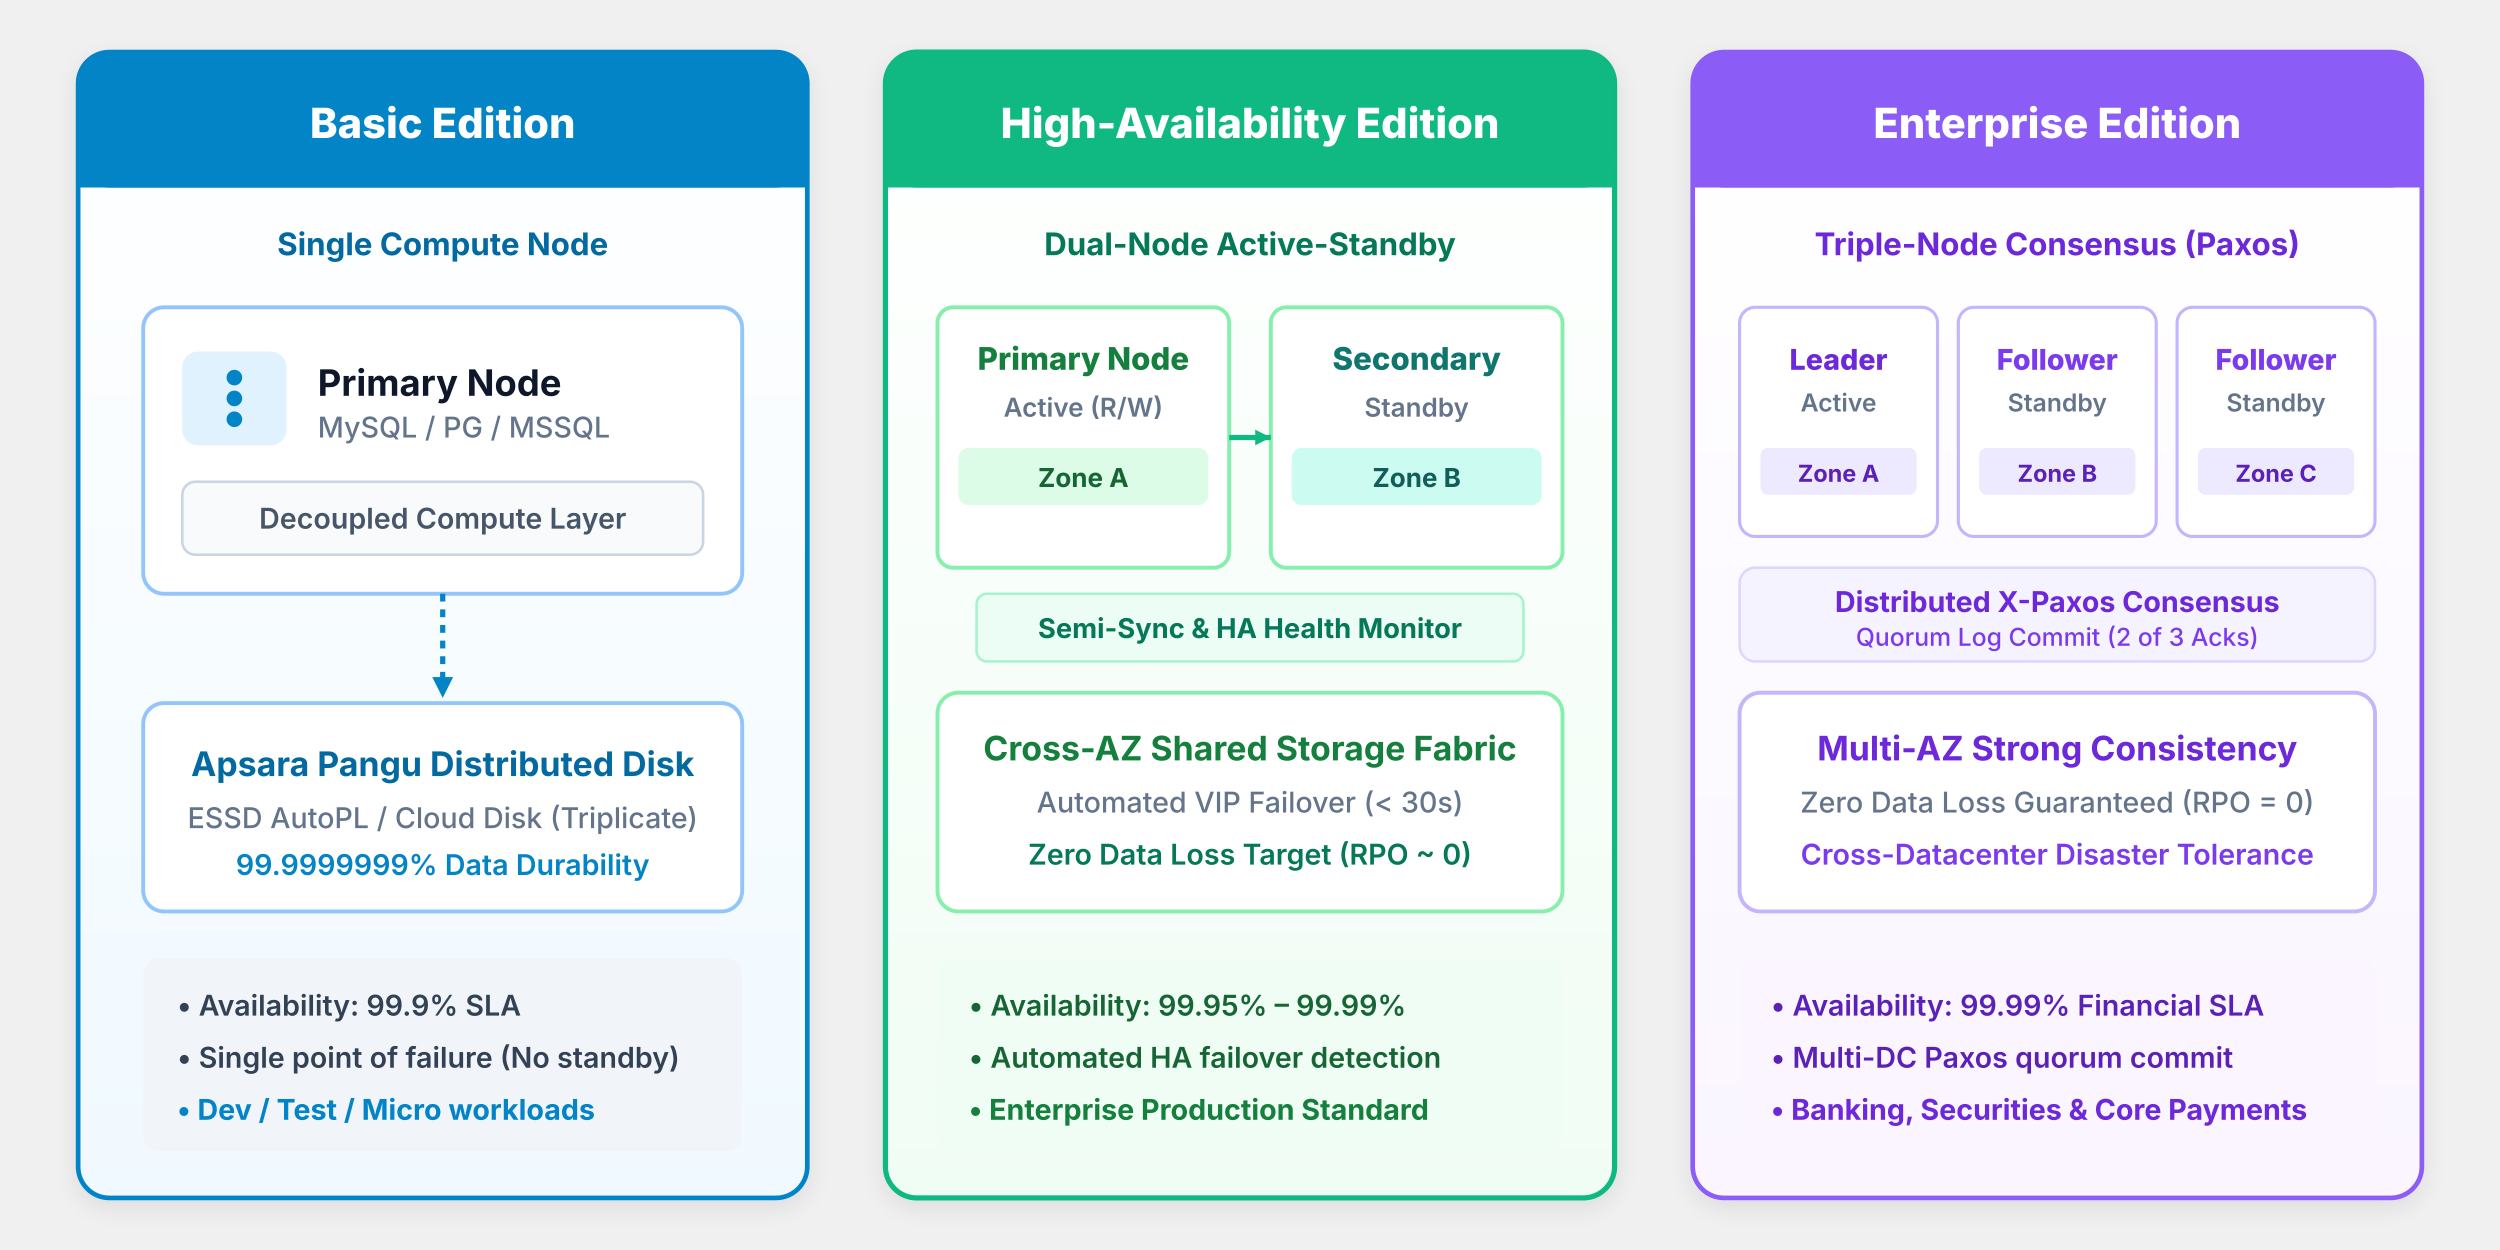
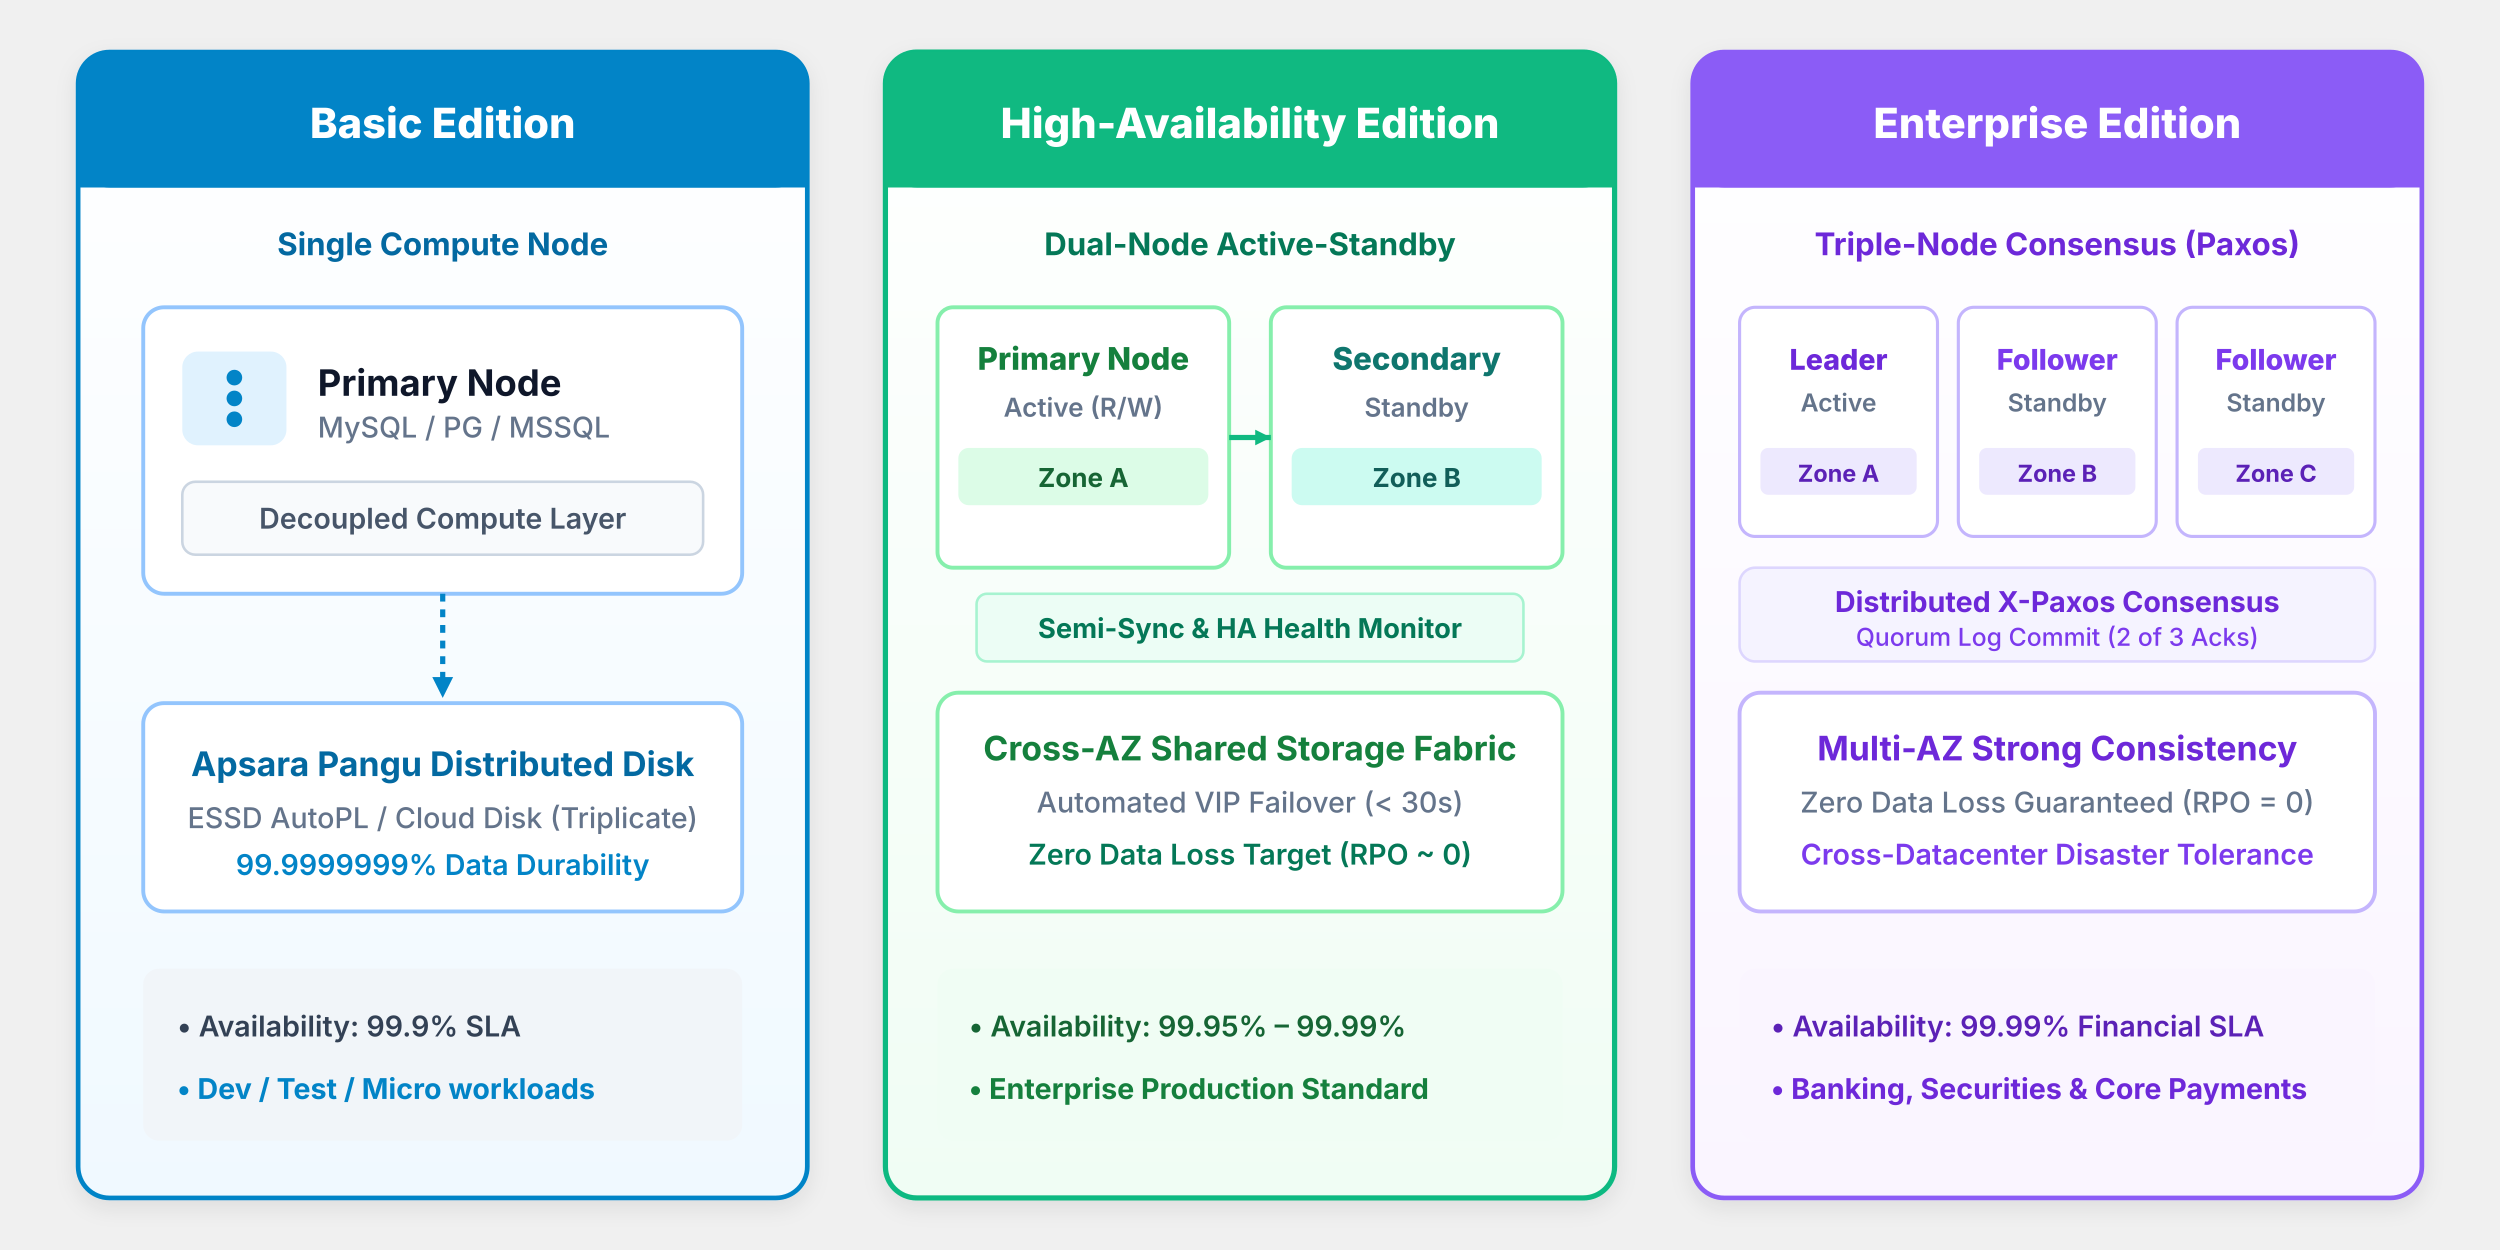
<svg xmlns="http://www.w3.org/2000/svg" viewBox="0 0 960 480" width="100%" height="100%">
  <defs>
    <filter id="shadow" x="-5%" y="-5%" width="110%" height="110%" filterUnits="userSpaceOnUse">
      <feDropShadow dx="0" dy="3" stdDeviation="4" flood-color="#0f172a" flood-opacity="0.08" />
    </filter>
    <linearGradient id="primary-grad" x1="0" y1="0" x2="0" y2="1">
      <stop offset="0%" stop-color="#ffffff" />
      <stop offset="100%" stop-color="#f0f9ff" />
    </linearGradient>
    <linearGradient id="ha-grad" x1="0" y1="0" x2="0" y2="1">
      <stop offset="0%" stop-color="#ffffff" />
      <stop offset="100%" stop-color="#f0fdf4" />
    </linearGradient>
    <linearGradient id="ent-grad" x1="0" y1="0" x2="0" y2="1">
      <stop offset="0%" stop-color="#ffffff" />
      <stop offset="100%" stop-color="#faf5ff" />
    </linearGradient>
  </defs>
  <g transform="translate(30, 20)">
    <rect width="280" height="440" rx="12" fill="url(#primary-grad)" stroke="#0284c7" stroke-width="1.8" filter="url(#shadow)" />
    <rect x="0" y="0" width="280" height="52" rx="12" fill="#0284c7" />
    <rect x="0" y="40" width="280" height="12" fill="#0284c7" />
    <text x="140" y="33" text-anchor="middle" font-family="system-ui, -apple-system, sans-serif" font-size="16" font-weight="800" fill="#ffffff">Basic Edition</text>
    <text x="140" y="78" text-anchor="middle" font-family="system-ui, -apple-system, sans-serif" font-size="12" font-weight="700" fill="#0369a1">Single Compute Node</text>
    <rect x="25" y="98" width="230" height="110" rx="8" fill="#ffffff" stroke="#93c5fd" stroke-width="1.5" />
    <rect x="40" y="115" width="40" height="36" rx="6" fill="#e0f2fe" />
    <circle cx="60" cy="125" r="3" fill="#0284c7" />
    <circle cx="60" cy="133" r="3" fill="#0284c7" />
    <circle cx="60" cy="141" r="3" fill="#0284c7" />
    <text x="92" y="132" font-family="system-ui, -apple-system, sans-serif" font-size="14" font-weight="700" fill="#0f172a">Primary Node</text>
    <text x="92" y="148" font-family="system-ui, -apple-system, sans-serif" font-size="11" font-weight="500" fill="#64748b">MySQL / PG / MSSQL</text>
    <rect x="40" y="165" width="200" height="28" rx="5" fill="#f8fafc" stroke="#cbd5e1" stroke-width="1" />
    <text x="140" y="183" text-anchor="middle" font-family="system-ui, -apple-system, sans-serif" font-size="11" font-weight="600" fill="#475569">Decoupled Compute Layer</text>
    <line x1="140" y1="208" x2="140" y2="242" stroke="#0284c7" stroke-width="2" stroke-dasharray="3 3" />
    <polygon points="140,248 136,240 144,240" fill="#0284c7" />
    <rect x="25" y="250" width="230" height="80" rx="8" fill="#ffffff" stroke="#93c5fd" stroke-width="1.5" />
    <text x="140" y="278" text-anchor="middle" font-family="system-ui, -apple-system, sans-serif" font-size="13" font-weight="700" fill="#0369a1">Apsara Pangu Distributed Disk</text>
    <text x="140" y="298" text-anchor="middle" font-family="system-ui, -apple-system, sans-serif" font-size="11" font-weight="500" fill="#64748b">ESSD AutoPL / Cloud Disk (Triplicate)</text>
    <text x="140" y="316" text-anchor="middle" font-family="system-ui, -apple-system, sans-serif" font-size="11" font-weight="600" fill="#0284c7">99.9999999% Data Durability</text>
-     <rect x="25" y="348" width="230" height="74" rx="6" fill="#f1f5f9" />
-     <text x="38" y="370" font-family="system-ui, -apple-system, sans-serif" font-size="11" font-weight="600" fill="#334155">• Availability: 99.9% SLA</text>
-     <text x="38" y="390" font-family="system-ui, -apple-system, sans-serif" font-size="11" font-weight="600" fill="#334155">• Single point of failure (No standby)</text>
-     <text x="38" y="410" font-family="system-ui, -apple-system, sans-serif" font-size="11" font-weight="700" fill="#0284c7">• Dev / Test / Micro workloads</text>
+     <rect x="25" y="352" width="230" height="66" rx="6" fill="#f1f5f9" />
+     <text x="38" y="378" font-family="system-ui, -apple-system, sans-serif" font-size="11" font-weight="600" fill="#334155">• Availability: 99.9% SLA</text>
+     <text x="38" y="402" font-family="system-ui, -apple-system, sans-serif" font-size="11" font-weight="700" fill="#0284c7">• Dev / Test / Micro workloads</text>
  </g>
  <g transform="translate(340, 20)">
    <rect width="280" height="440" rx="12" fill="url(#ha-grad)" stroke="#10b981" stroke-width="2" filter="url(#shadow)" />
    <rect x="0" y="0" width="280" height="52" rx="12" fill="#10b981" />
    <rect x="0" y="40" width="280" height="12" fill="#10b981" />
    <text x="140" y="33" text-anchor="middle" font-family="system-ui, -apple-system, sans-serif" font-size="16" font-weight="800" fill="#ffffff">High-Availability Edition</text>
    <text x="140" y="78" text-anchor="middle" font-family="system-ui, -apple-system, sans-serif" font-size="12" font-weight="700" fill="#047857">Dual-Node Active-Standby</text>
    <rect x="20" y="98" width="112" height="100" rx="6" fill="#ffffff" stroke="#86efac" stroke-width="1.5" />
    <text x="76" y="122" text-anchor="middle" font-family="system-ui, -apple-system, sans-serif" font-size="12" font-weight="800" fill="#15803d">Primary Node</text>
    <text x="76" y="140" text-anchor="middle" font-family="system-ui, -apple-system, sans-serif" font-size="10" font-weight="600" fill="#64748b">Active (R/W)</text>
    <rect x="28" y="152" width="96" height="22" rx="4" fill="#dcfce7" />
    <text x="76" y="167" text-anchor="middle" font-family="system-ui, -apple-system, sans-serif" font-size="10" font-weight="700" fill="#166534">Zone A</text>
    <rect x="148" y="98" width="112" height="100" rx="6" fill="#ffffff" stroke="#86efac" stroke-width="1.5" />
    <text x="204" y="122" text-anchor="middle" font-family="system-ui, -apple-system, sans-serif" font-size="12" font-weight="800" fill="#0f766e">Secondary</text>
    <text x="204" y="140" text-anchor="middle" font-family="system-ui, -apple-system, sans-serif" font-size="10" font-weight="600" fill="#64748b">Standby</text>
    <rect x="156" y="152" width="96" height="22" rx="4" fill="#ccfbf1" />
    <text x="204" y="167" text-anchor="middle" font-family="system-ui, -apple-system, sans-serif" font-size="10" font-weight="700" fill="#115e59">Zone B</text>
    <path d="M 132 148 L 148 148" stroke="#10b981" stroke-width="2" />
    <polygon points="148,148 142,145 142,151" fill="#10b981" />
    <rect x="35" y="208" width="210" height="26" rx="4" fill="#ecfdf5" stroke="#a7f3d0" stroke-width="1" />
    <text x="140" y="225" text-anchor="middle" font-family="system-ui, -apple-system, sans-serif" font-size="10.5" font-weight="700" fill="#047857">Semi-Sync &amp; HA Health Monitor</text>
    <rect x="20" y="246" width="240" height="84" rx="8" fill="#ffffff" stroke="#86efac" stroke-width="1.5" />
    <text x="140" y="272" text-anchor="middle" font-family="system-ui, -apple-system, sans-serif" font-size="13" font-weight="700" fill="#15803d">Cross-AZ Shared Storage Fabric</text>
    <text x="140" y="292" text-anchor="middle" font-family="system-ui, -apple-system, sans-serif" font-size="11" font-weight="500" fill="#64748b">Automated VIP Failover (&lt; 30s)</text>
    <text x="140" y="312" text-anchor="middle" font-family="system-ui, -apple-system, sans-serif" font-size="11" font-weight="600" fill="#047857">Zero Data Loss Target (RPO ~ 0)</text>
-     <rect x="20" y="348" width="240" height="74" rx="6" fill="#f0fdf4" />
-     <text x="32" y="370" font-family="system-ui, -apple-system, sans-serif" font-size="11" font-weight="600" fill="#166534">• Availability: 99.95% – 99.99%</text>
-     <text x="32" y="390" font-family="system-ui, -apple-system, sans-serif" font-size="11" font-weight="600" fill="#166534">• Automated HA failover detection</text>
-     <text x="32" y="410" font-family="system-ui, -apple-system, sans-serif" font-size="11" font-weight="700" fill="#15803d">• Enterprise Production Standard</text>
+     <rect x="20" y="352" width="240" height="66" rx="6" fill="#f0fdf4" />
+     <text x="32" y="378" font-family="system-ui, -apple-system, sans-serif" font-size="11" font-weight="600" fill="#166534">• Availability: 99.95% – 99.99%</text>
+     <text x="32" y="402" font-family="system-ui, -apple-system, sans-serif" font-size="11" font-weight="700" fill="#15803d">• Enterprise Production Standard</text>
  </g>
  <g transform="translate(650, 20)">
    <rect width="280" height="440" rx="12" fill="url(#ent-grad)" stroke="#8b5cf6" stroke-width="1.8" filter="url(#shadow)" />
    <rect x="0" y="0" width="280" height="52" rx="12" fill="#8b5cf6" />
    <rect x="0" y="40" width="280" height="12" fill="#8b5cf6" />
    <text x="140" y="33" text-anchor="middle" font-family="system-ui, -apple-system, sans-serif" font-size="16" font-weight="800" fill="#ffffff">Enterprise Edition</text>
    <text x="140" y="78" text-anchor="middle" font-family="system-ui, -apple-system, sans-serif" font-size="12" font-weight="700" fill="#6d28d9">Triple-Node Consensus (Paxos)</text>
    <g transform="translate(18, 98)">
      <rect x="0" y="0" width="76" height="88" rx="6" fill="#ffffff" stroke="#c4b5fd" stroke-width="1.2" />
      <text x="38" y="24" text-anchor="middle" font-family="system-ui, -apple-system, sans-serif" font-size="11" font-weight="800" fill="#6d28d9">Leader</text>
      <text x="38" y="40" text-anchor="middle" font-family="system-ui, -apple-system, sans-serif" font-size="9.5" font-weight="600" fill="#64748b">Active</text>
      <rect x="8" y="54" width="60" height="18" rx="3" fill="#ede9fe" />
      <text x="38" y="67" text-anchor="middle" font-family="system-ui, -apple-system, sans-serif" font-size="9" font-weight="700" fill="#5b21b6">Zone A</text>
    </g>
    <g transform="translate(102, 98)">
      <rect x="0" y="0" width="76" height="88" rx="6" fill="#ffffff" stroke="#c4b5fd" stroke-width="1.2" />
      <text x="38" y="24" text-anchor="middle" font-family="system-ui, -apple-system, sans-serif" font-size="11" font-weight="800" fill="#7c3aed">Follower</text>
      <text x="38" y="40" text-anchor="middle" font-family="system-ui, -apple-system, sans-serif" font-size="9.5" font-weight="600" fill="#64748b">Standby</text>
      <rect x="8" y="54" width="60" height="18" rx="3" fill="#ede9fe" />
      <text x="38" y="67" text-anchor="middle" font-family="system-ui, -apple-system, sans-serif" font-size="9" font-weight="700" fill="#5b21b6">Zone B</text>
    </g>
    <g transform="translate(186, 98)">
      <rect x="0" y="0" width="76" height="88" rx="6" fill="#ffffff" stroke="#c4b5fd" stroke-width="1.2" />
      <text x="38" y="24" text-anchor="middle" font-family="system-ui, -apple-system, sans-serif" font-size="11" font-weight="800" fill="#7c3aed">Follower</text>
      <text x="38" y="40" text-anchor="middle" font-family="system-ui, -apple-system, sans-serif" font-size="9.5" font-weight="600" fill="#64748b">Standby</text>
      <rect x="8" y="54" width="60" height="18" rx="3" fill="#ede9fe" />
      <text x="38" y="67" text-anchor="middle" font-family="system-ui, -apple-system, sans-serif" font-size="9" font-weight="700" fill="#5b21b6">Zone C</text>
    </g>
    <rect x="18" y="198" width="244" height="36" rx="6" fill="#f5f3ff" stroke="#ddd6fe" stroke-width="1" />
    <text x="140" y="215" text-anchor="middle" font-family="system-ui, -apple-system, sans-serif" font-size="11" font-weight="700" fill="#6d28d9">Distributed X-Paxos Consensus</text>
    <text x="140" y="228" text-anchor="middle" font-family="system-ui, -apple-system, sans-serif" font-size="9.5" font-weight="500" fill="#7c3aed">Quorum Log Commit (2 of 3 Acks)</text>
    <rect x="18" y="246" width="244" height="84" rx="8" fill="#ffffff" stroke="#c4b5fd" stroke-width="1.5" />
    <text x="140" y="272" text-anchor="middle" font-family="system-ui, -apple-system, sans-serif" font-size="13" font-weight="700" fill="#6d28d9">Multi-AZ Strong Consistency</text>
    <text x="140" y="292" text-anchor="middle" font-family="system-ui, -apple-system, sans-serif" font-size="11" font-weight="500" fill="#64748b">Zero Data Loss Guaranteed (RPO = 0)</text>
    <text x="140" y="312" text-anchor="middle" font-family="system-ui, -apple-system, sans-serif" font-size="11" font-weight="600" fill="#7c3aed">Cross-Datacenter Disaster Tolerance</text>
-     <rect x="18" y="348" width="244" height="74" rx="6" fill="#faf5ff" />
-     <text x="30" y="370" font-family="system-ui, -apple-system, sans-serif" font-size="11" font-weight="600" fill="#5b21b6">• Availability: 99.99% Financial SLA</text>
-     <text x="30" y="390" font-family="system-ui, -apple-system, sans-serif" font-size="11" font-weight="600" fill="#5b21b6">• Multi-DC Paxos quorum commit</text>
-     <text x="30" y="410" font-family="system-ui, -apple-system, sans-serif" font-size="11" font-weight="700" fill="#6d28d9">• Banking, Securities &amp; Core Payments</text>
+     <rect x="18" y="352" width="244" height="66" rx="6" fill="#faf5ff" />
+     <text x="30" y="378" font-family="system-ui, -apple-system, sans-serif" font-size="11" font-weight="600" fill="#5b21b6">• Availability: 99.99% Financial SLA</text>
+     <text x="30" y="402" font-family="system-ui, -apple-system, sans-serif" font-size="11" font-weight="700" fill="#6d28d9">• Banking, Securities &amp; Core Payments</text>
  </g>
</svg>
